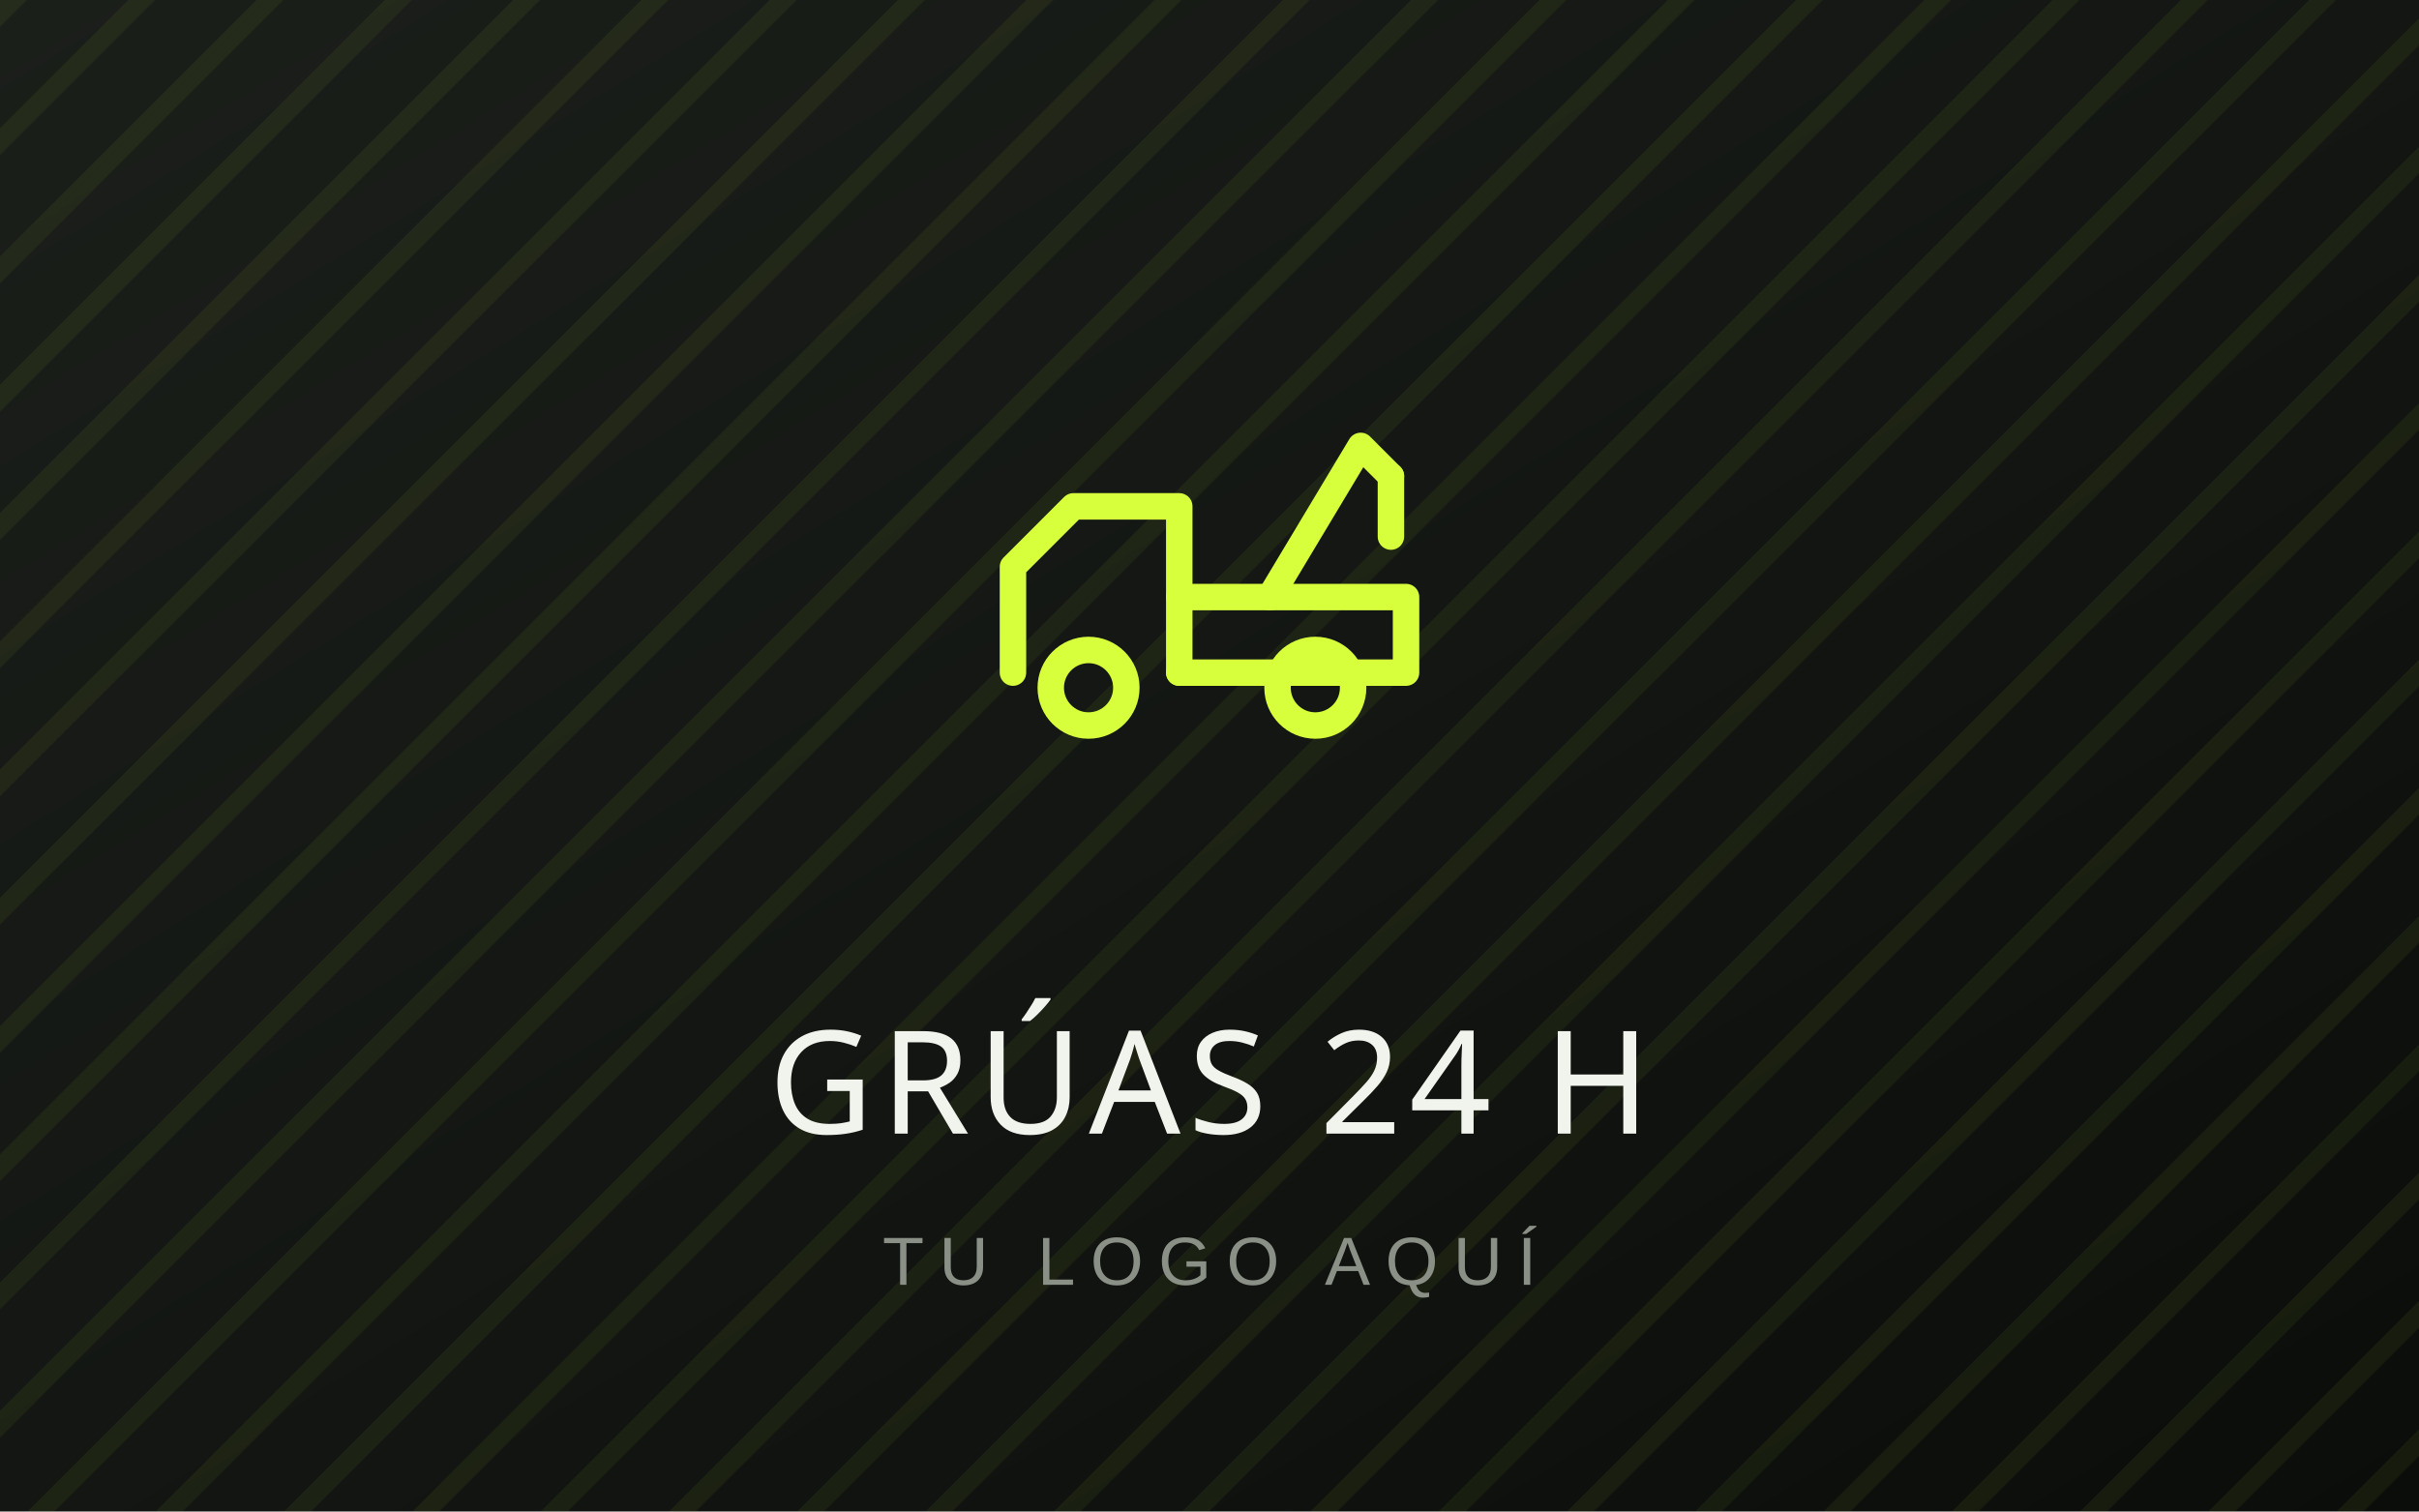
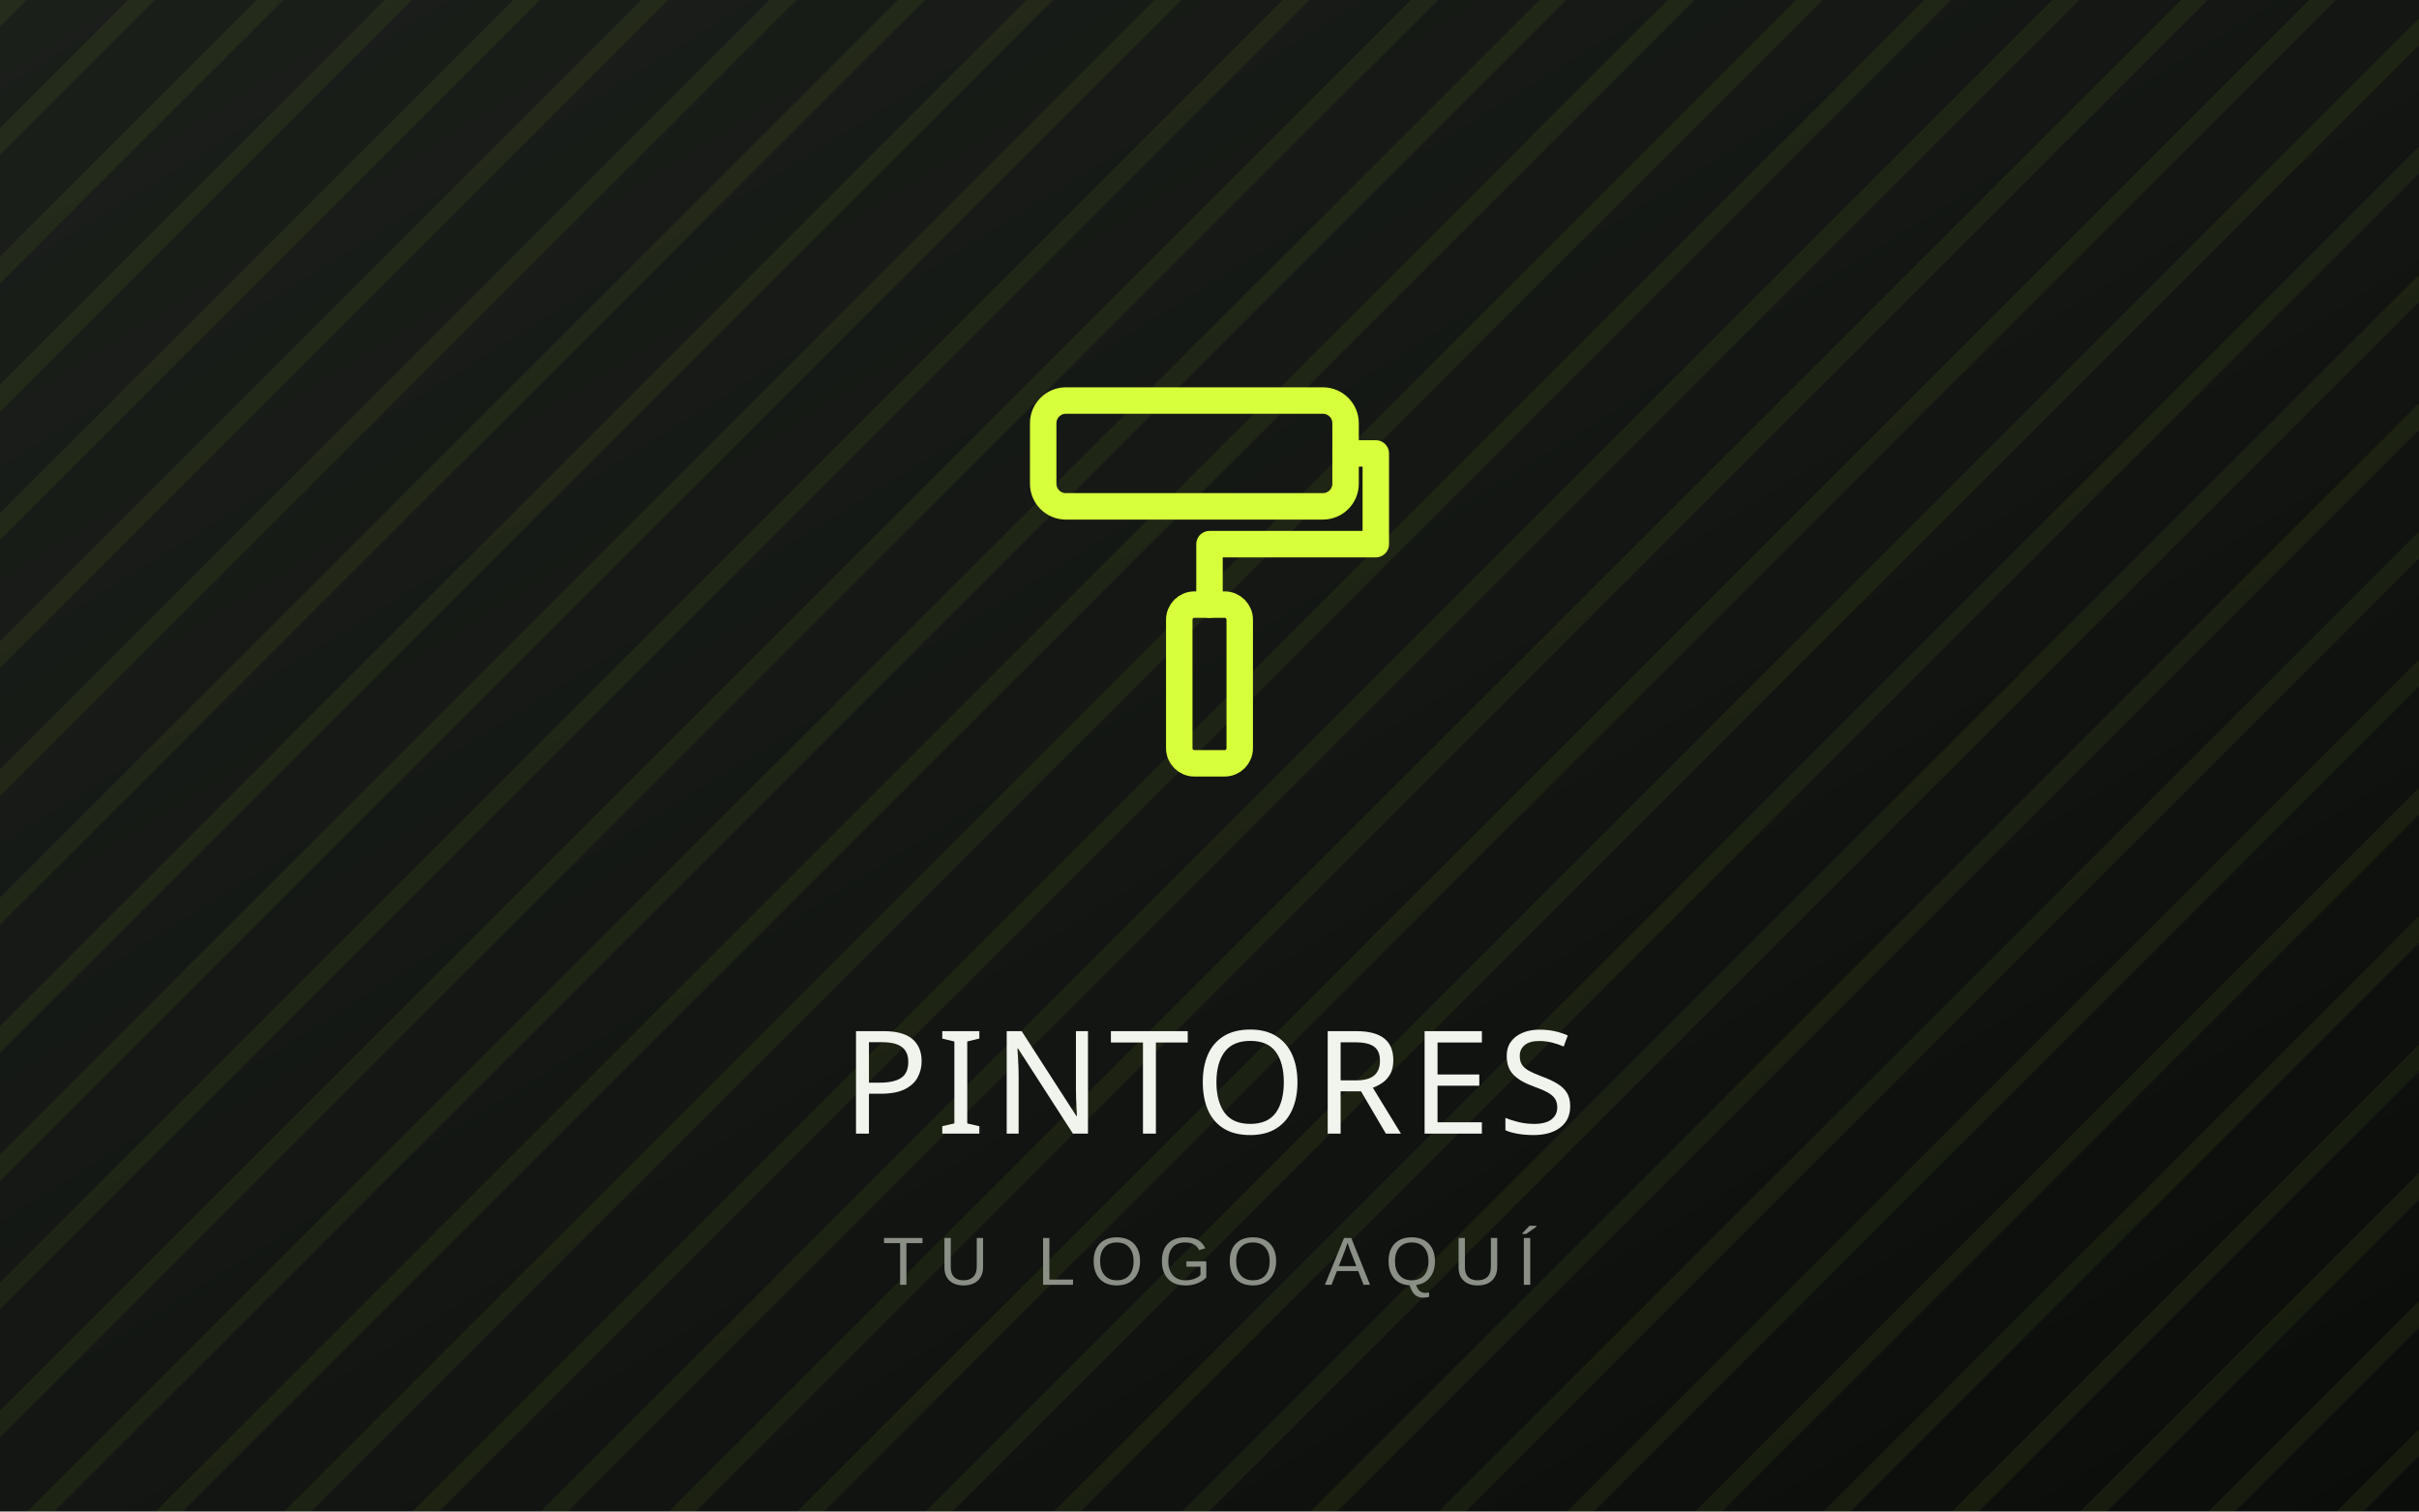
<svg xmlns="http://www.w3.org/2000/svg" viewBox="0 0 640 400">
  <defs>
    <linearGradient id="g" x1="0" y1="0" x2="1" y2="1">
      <stop offset="0" stop-color="#1b1f1a" />
      <stop offset="1" stop-color="#0b0d0b" />
    </linearGradient>
    <pattern id="p" width="24" height="24" patternUnits="userSpaceOnUse" patternTransform="rotate(45)">
      <rect width="24" height="24" fill="none" />
      <path d="M0 0v24" stroke="#d7ff3c" stroke-opacity=".06" stroke-width="10" />
    </pattern>
  </defs>
  <rect width="640" height="400" fill="url(#g)" />
  <rect width="640" height="400" fill="url(#p)" />
  <g transform="translate(256 90) scale(2)" fill="none" stroke="#d7ff3c" stroke-width="3.5" stroke-linecap="round" stroke-linejoin="round">
-     <path d="M6 44V30l8-8h14v22" />
-     <path d="M28 44h30V34H28" />
-     <path d="M40 34 52 14l4 4" />
-     <path d="M56 18v8" />
-     <circle cx="16" cy="46" r="5" />
-     <circle cx="46" cy="46" r="5" />
+     <rect x="10" y="8" width="40" height="14" rx="3" />
+     <path d="M50 15h4v12H32v8" />
+     <rect x="28" y="35" width="8" height="21" rx="2" />
  </g>
-   <text x="320" y="300" text-anchor="middle" font-family="Anton, Impact, sans-serif" font-size="38" letter-spacing="2" fill="#f1f4ed">GRÚAS 24 H</text>
+   <text x="320" y="300" text-anchor="middle" font-family="Anton, Impact, sans-serif" font-size="38" letter-spacing="2" fill="#f1f4ed">PINTORES</text>
  <text x="320" y="340" text-anchor="middle" font-family="Arial, sans-serif" font-size="18" letter-spacing="4" fill="#8a9086">TU LOGO AQUÍ</text>
</svg>
